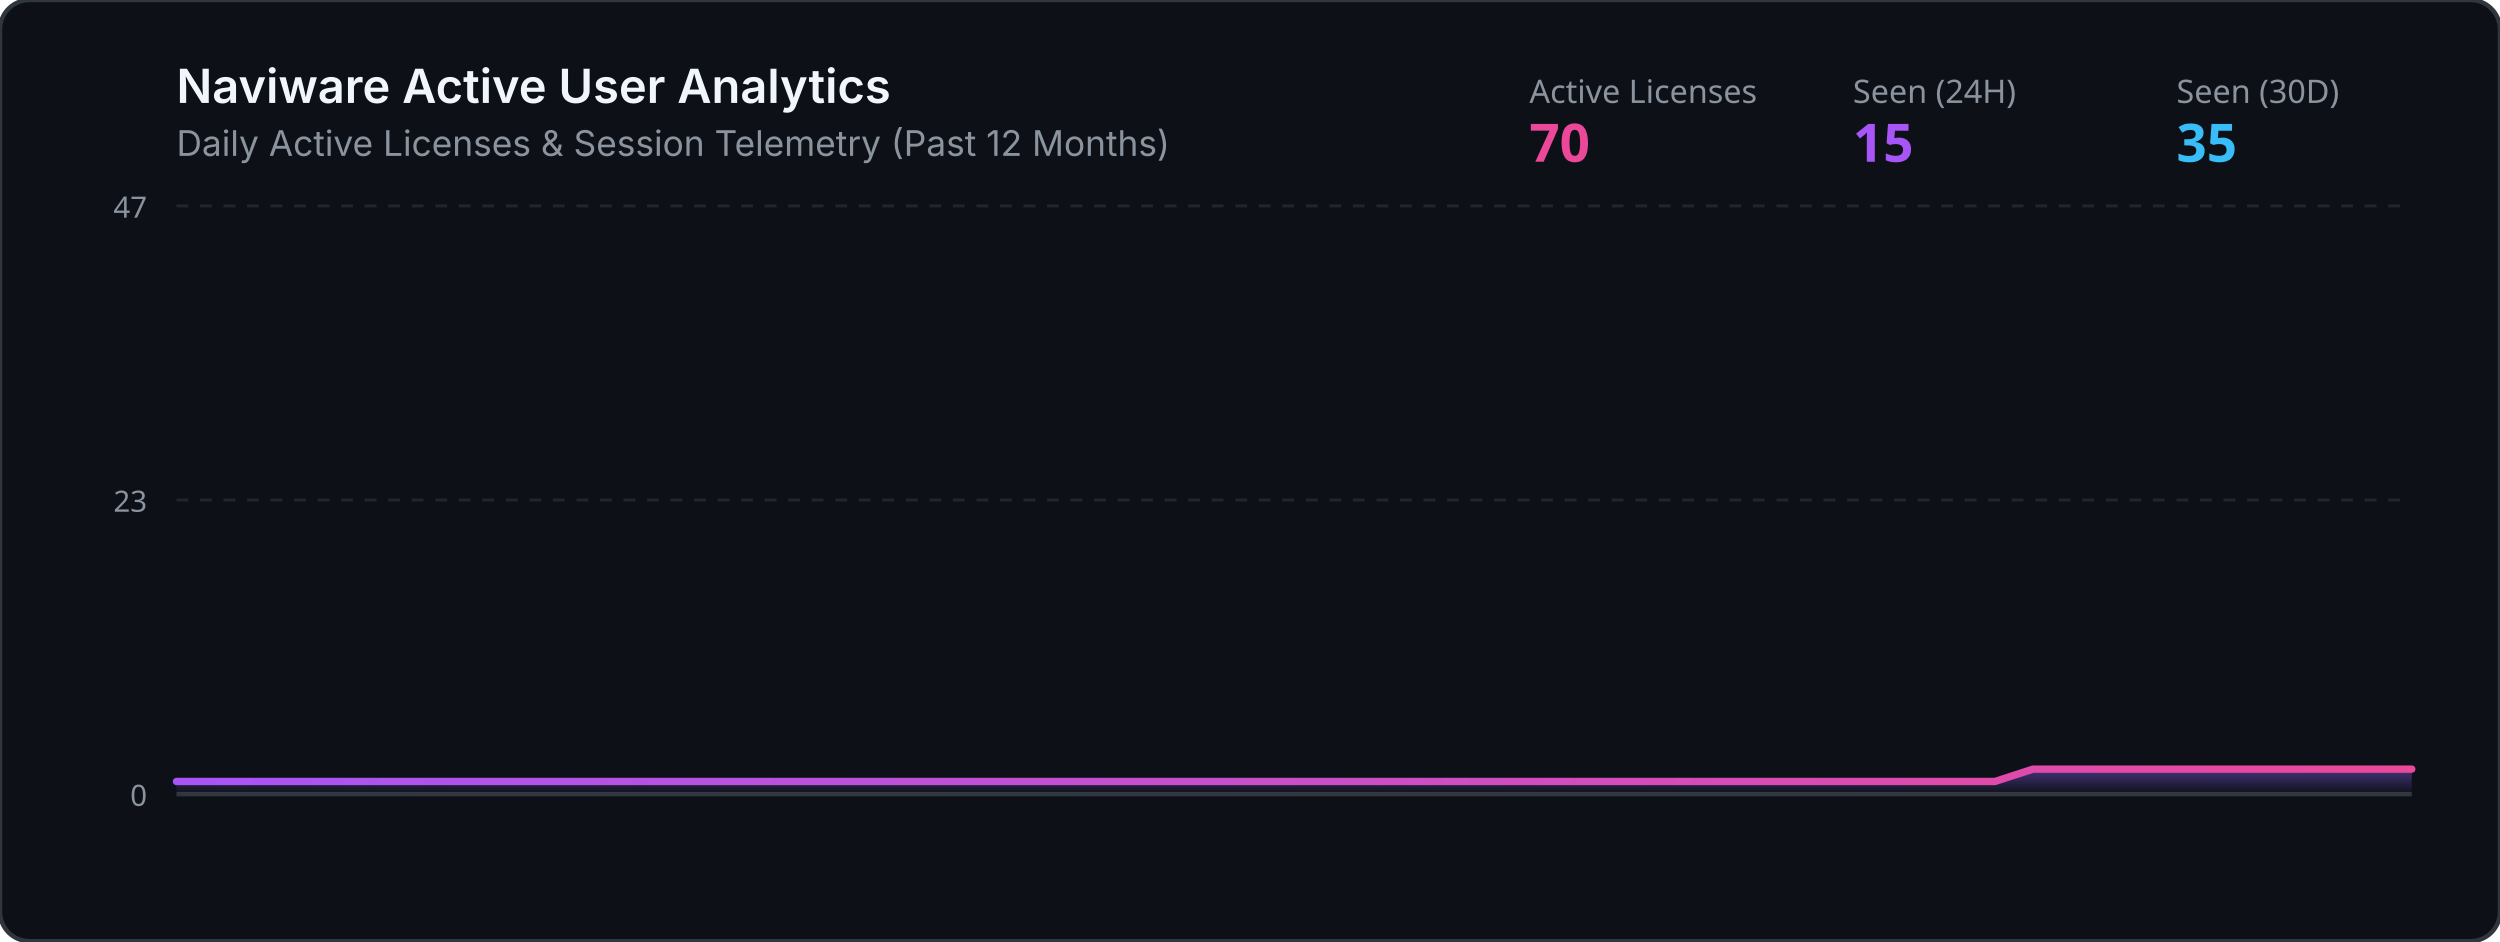
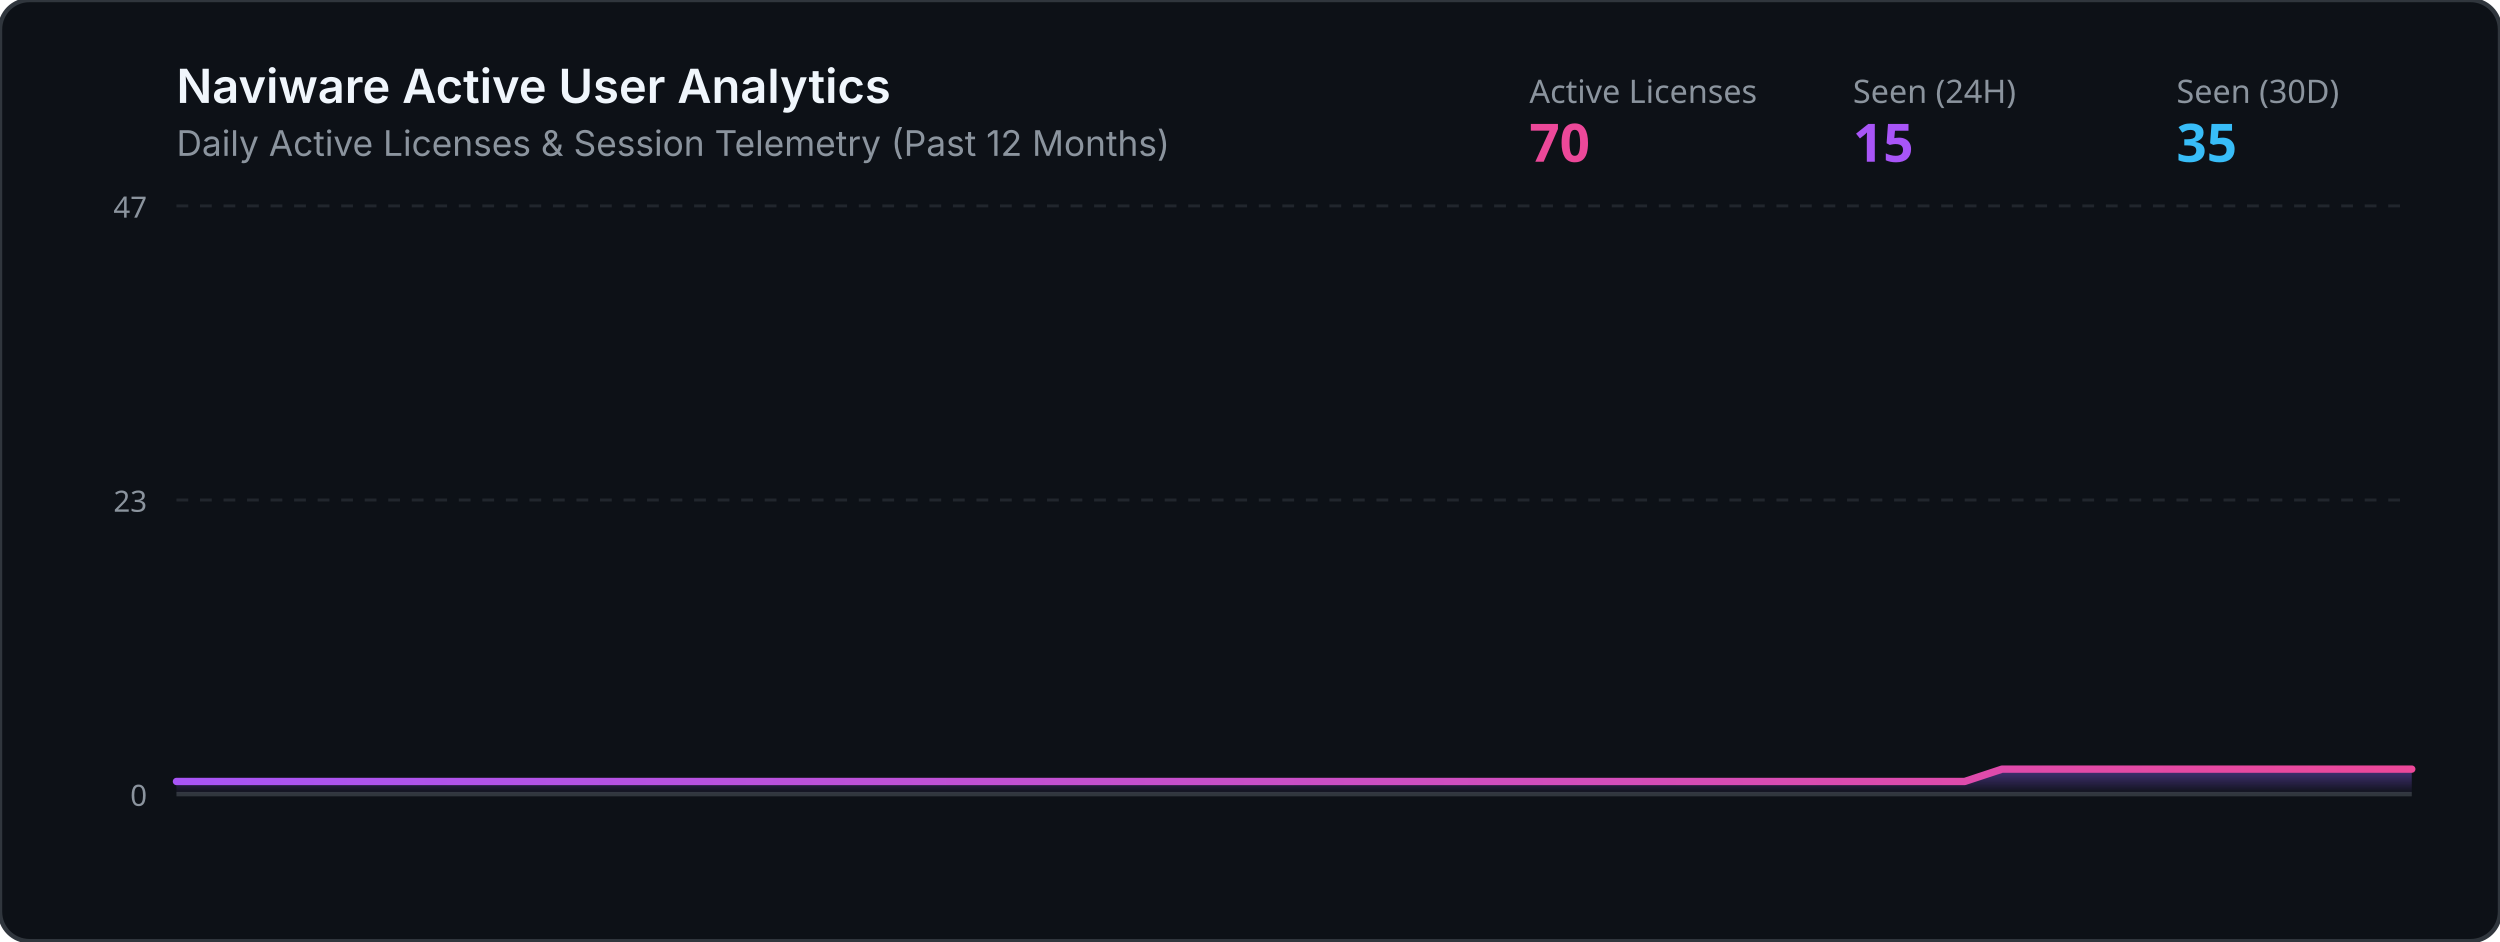
<svg xmlns="http://www.w3.org/2000/svg" viewBox="0 0 850 320" width="100%" height="320">
  <defs>
    <linearGradient id="grad" x1="0%" y1="0%" x2="0%" y2="100%">
      <stop offset="0%" stop-color="#8b5cf6" stop-opacity="0.45" />
      <stop offset="100%" stop-color="#8b5cf6" stop-opacity="0.0" />
    </linearGradient>
    <linearGradient id="lineGrad" x1="0%" y1="0%" x2="100%" y2="0%">
      <stop offset="0%" stop-color="#a855f7" />
      <stop offset="100%" stop-color="#ec4899" />
    </linearGradient>
  </defs>
  <rect width="850" height="320" rx="10" fill="#0d1117" stroke="#30363d" stroke-width="1.5" />
  <text x="60" y="35" fill="#f0f6fc" font-family="-apple-system,BlinkMacSystemFont,Segoe UI,sans-serif" font-size="16" font-weight="600">Naviware Active User Analytics</text>
  <text x="60" y="53" fill="#8b949e" font-family="-apple-system,BlinkMacSystemFont,Segoe UI,sans-serif" font-size="12">Daily Active Licenses &amp; Session Telemetry (Past 12 Months)</text>
  <text x="520" y="35" fill="#8b949e" font-family="sans-serif" font-size="11">Active Licenses</text>
  <text x="520" y="55" fill="#ec4899" font-family="sans-serif" font-size="18" font-weight="bold">70</text>
  <text x="630" y="35" fill="#8b949e" font-family="sans-serif" font-size="11">Seen (24H)</text>
  <text x="630" y="55" fill="#a855f7" font-family="sans-serif" font-size="18" font-weight="bold">15</text>
  <text x="740" y="35" fill="#8b949e" font-family="sans-serif" font-size="11">Seen (30D)</text>
  <text x="740" y="55" fill="#38bdf8" font-family="sans-serif" font-size="18" font-weight="bold">35</text>
  <line x1="60" y1="70" x2="820" y2="70" stroke="#21262d" stroke-width="1" stroke-dasharray="4" />
  <line x1="60" y1="170.0" x2="820" y2="170.0" stroke="#21262d" stroke-width="1" stroke-dasharray="4" />
  <line x1="60" y1="270" x2="820" y2="270" stroke="#30363d" stroke-width="1.5" />
  <text x="50" y="74" fill="#8b949e" font-family="sans-serif" font-size="10" text-anchor="end">47</text>
  <text x="50" y="174.0" fill="#8b949e" font-family="sans-serif" font-size="10" text-anchor="end">23</text>
  <text x="50" y="274" fill="#8b949e" font-family="sans-serif" font-size="10" text-anchor="end">0</text>
-   <polygon points="60,270 60.0,265.7 72.9,265.7 85.8,265.7 98.6,265.7 111.5,265.7 124.4,265.7 137.3,265.7 150.2,265.7 163.1,265.7 175.9,265.7 188.8,265.7 201.7,265.7 214.6,265.7 227.5,265.7 240.3,265.7 253.2,265.7 266.1,265.7 279.0,265.7 291.9,265.7 304.7,265.7 317.6,265.7 330.5,265.7 343.4,265.7 356.3,265.7 369.2,265.7 382.0,265.7 394.9,265.7 407.8,265.7 420.7,265.7 433.6,265.7 446.4,265.7 459.3,265.7 472.2,265.7 485.1,265.7 498.0,265.7 510.8,265.7 523.7,265.7 536.6,265.7 549.5,265.7 562.4,265.7 575.3,265.7 588.1,265.7 601.0,265.7 613.9,265.7 626.8,265.7 639.7,265.7 652.5,265.7 665.4,265.7 678.3,265.7 691.2,261.5 704.1,261.5 716.9,261.5 729.8,261.5 742.7,261.5 755.6,261.5 768.5,261.5 781.4,261.5 794.2,261.5 807.1,261.5 820.0,261.5 820,270" fill="url(#grad)" />
-   <polyline points="60.0,265.7 72.9,265.7 85.8,265.7 98.6,265.7 111.5,265.7 124.4,265.7 137.3,265.7 150.2,265.7 163.1,265.7 175.9,265.7 188.8,265.7 201.7,265.7 214.6,265.7 227.5,265.7 240.3,265.7 253.2,265.7 266.1,265.7 279.0,265.7 291.9,265.7 304.7,265.7 317.6,265.7 330.5,265.7 343.4,265.7 356.3,265.7 369.2,265.7 382.0,265.7 394.9,265.7 407.8,265.7 420.7,265.7 433.6,265.7 446.4,265.7 459.3,265.7 472.2,265.7 485.1,265.7 498.0,265.7 510.8,265.7 523.7,265.7 536.6,265.7 549.5,265.7 562.4,265.7 575.3,265.7 588.1,265.7 601.0,265.7 613.9,265.7 626.8,265.7 639.7,265.7 652.5,265.7 665.4,265.7 678.3,265.7 691.2,261.5 704.1,261.5 716.9,261.5 729.8,261.5 742.7,261.5 755.6,261.5 768.5,261.5 781.4,261.5 794.2,261.5 807.1,261.5 820.0,261.5" fill="none" stroke="url(#lineGrad)" stroke-width="2.5" stroke-linecap="round" stroke-linejoin="round" />
+   <polygon points="60,270 60.0,265.7 72.7,265.7 85.3,265.7 98.0,265.7 110.7,265.7 123.3,265.7 136.0,265.7 148.7,265.7 161.3,265.7 174.0,265.7 186.7,265.7 199.3,265.7 212.0,265.7 224.7,265.7 237.3,265.7 250.0,265.7 262.7,265.7 275.3,265.7 288.0,265.7 300.7,265.7 313.3,265.7 326.0,265.7 338.7,265.7 351.3,265.7 364.0,265.7 376.7,265.7 389.3,265.7 402.0,265.7 414.7,265.7 427.3,265.7 440.0,265.7 452.7,265.7 465.3,265.7 478.0,265.7 490.7,265.7 503.3,265.7 516.0,265.7 528.7,265.7 541.3,265.7 554.0,265.7 566.7,265.7 579.3,265.7 592.0,265.7 604.7,265.7 617.3,265.7 630.0,265.7 642.7,265.7 655.3,265.7 668.0,265.7 680.7,261.5 693.3,261.5 706.0,261.5 718.7,261.5 731.3,261.5 744.0,261.5 756.7,261.5 769.3,261.5 782.0,261.5 794.7,261.5 807.3,261.5 820.0,261.5 820,270" fill="url(#grad)" />
+   <polyline points="60.0,265.7 72.7,265.7 85.3,265.7 98.0,265.7 110.7,265.7 123.3,265.7 136.0,265.7 148.7,265.7 161.3,265.7 174.0,265.7 186.7,265.7 199.3,265.7 212.0,265.7 224.7,265.7 237.3,265.7 250.0,265.7 262.7,265.7 275.3,265.7 288.0,265.7 300.7,265.7 313.3,265.7 326.0,265.7 338.7,265.7 351.3,265.7 364.0,265.7 376.7,265.7 389.3,265.7 402.0,265.7 414.7,265.7 427.3,265.7 440.0,265.7 452.7,265.7 465.3,265.7 478.0,265.7 490.7,265.7 503.3,265.7 516.0,265.7 528.7,265.7 541.3,265.7 554.0,265.7 566.7,265.7 579.3,265.7 592.0,265.7 604.7,265.7 617.3,265.7 630.0,265.7 642.7,265.7 655.3,265.7 668.0,265.7 680.7,261.5 693.3,261.5 706.0,261.5 718.7,261.5 731.3,261.5 744.0,261.5 756.7,261.5 769.3,261.5 782.0,261.5 794.7,261.5 807.3,261.5 820.0,261.5" fill="none" stroke="url(#lineGrad)" stroke-width="2.5" stroke-linecap="round" stroke-linejoin="round" />
</svg>
